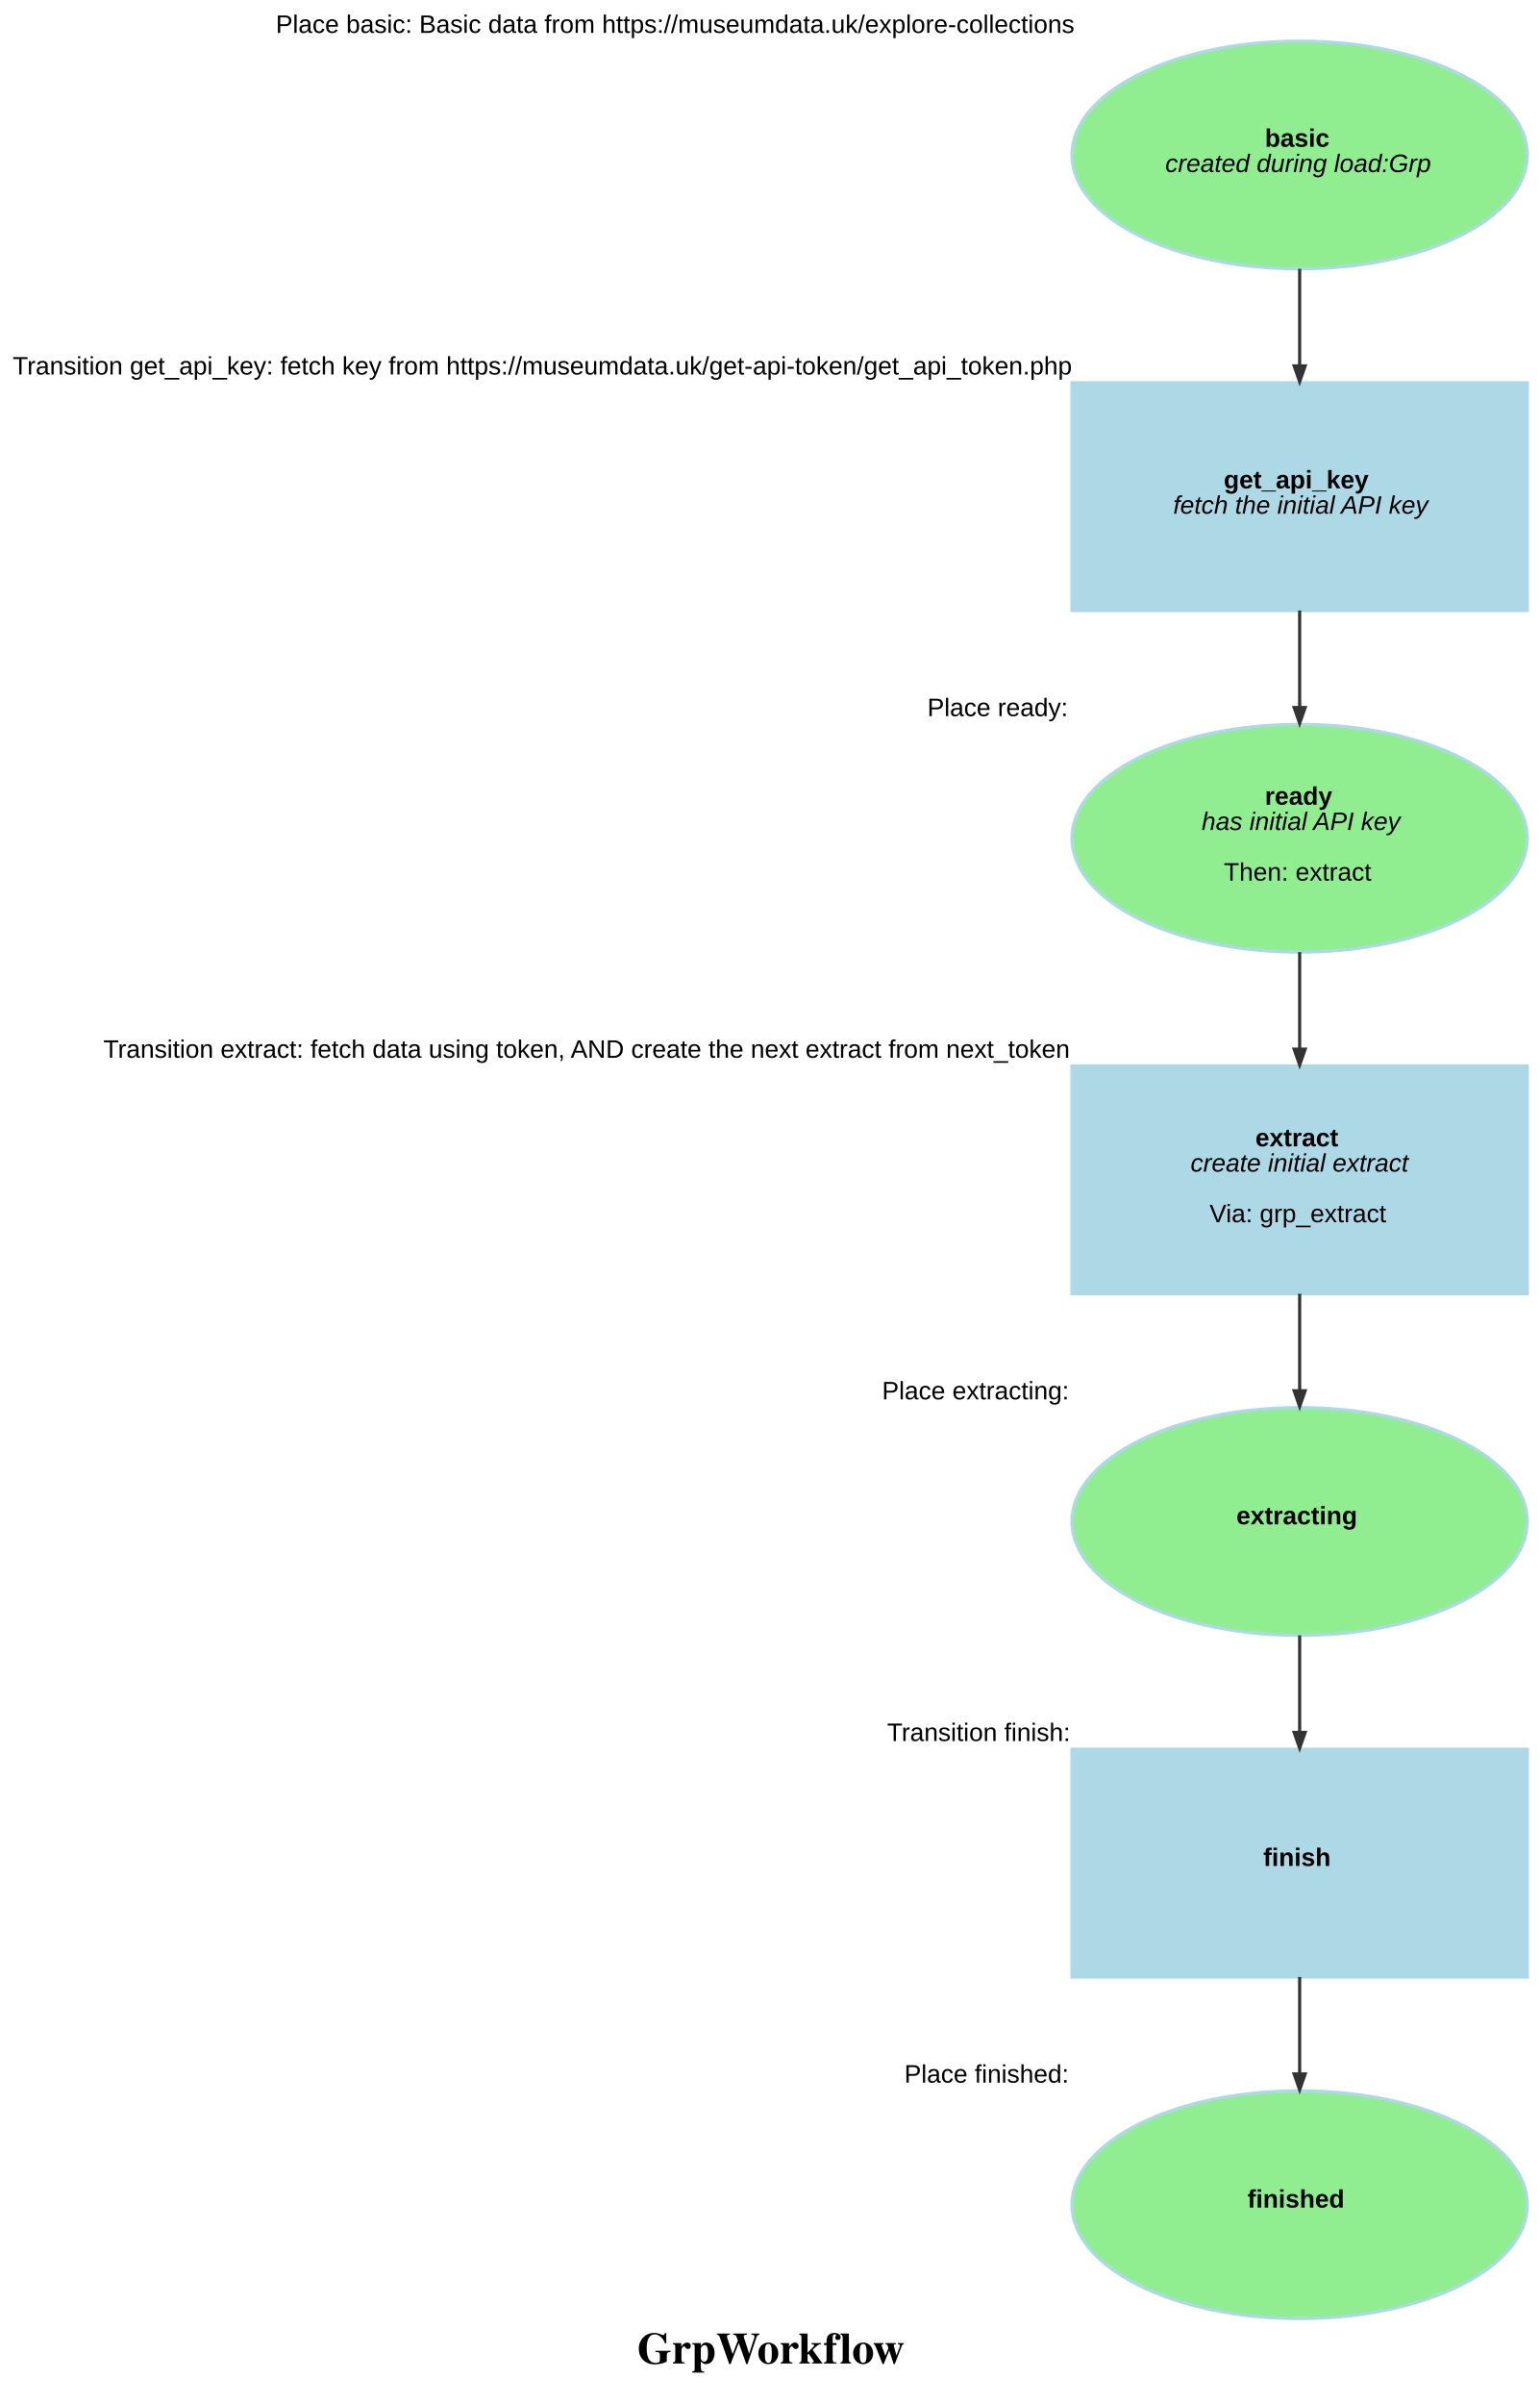
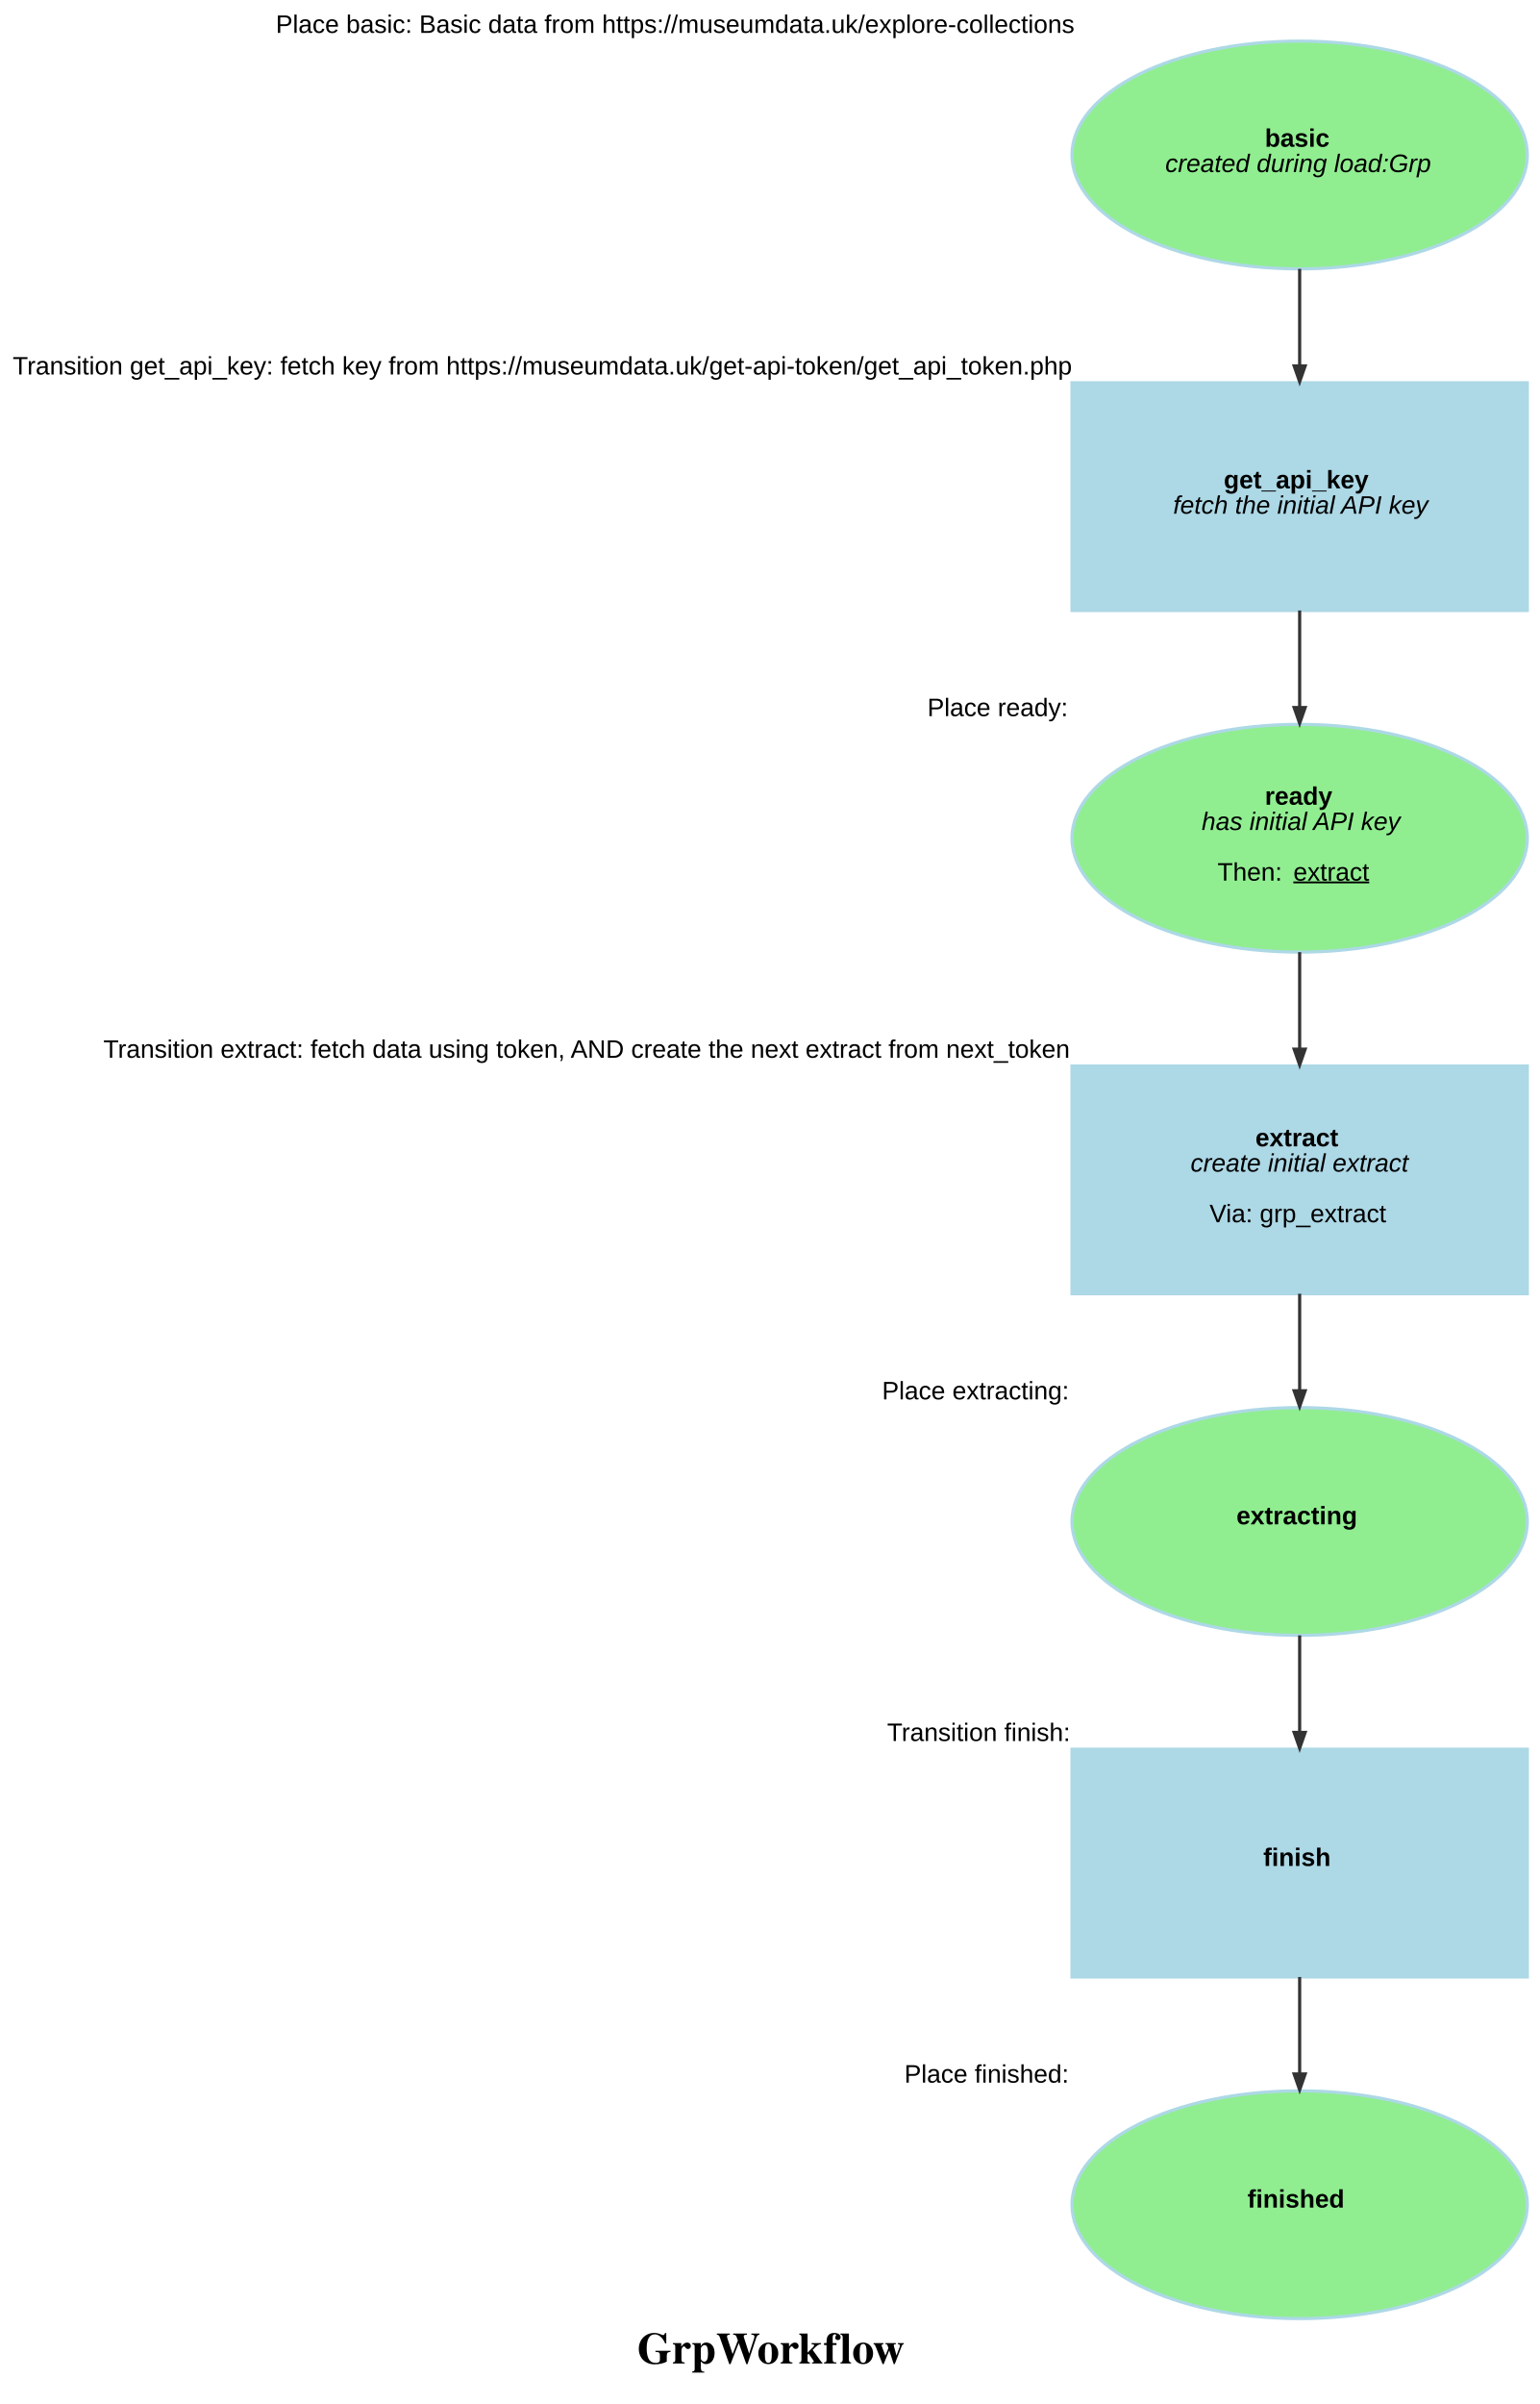
<svg xmlns="http://www.w3.org/2000/svg" width="487pt" height="760pt" viewBox="0.00 0.00 487.00 760.00">
  <g id="graph0" class="graph" transform="scale(1 1) rotate(0) translate(4 756)">
    <polygon fill="white" stroke="transparent" points="-4,4 -4,-756 483,-756 483,4 -4,4" />
    <text text-anchor="start" x="197.5" y="-8.8" font-family="Times,serif" font-weight="bold" font-size="14.00">GrpWorkflow</text>
    <g id="node1" class="node">
      <ellipse fill="lightgreen" stroke="lightBlue" cx="407" cy="-707" rx="72" ry="36" />
      <text text-anchor="start" x="396" y="-709.6" font-family="Arial" font-weight="bold" font-size="8.00">basic</text>
      <text text-anchor="start" x="364.5" y="-701.6" font-family="Arial" font-style="italic" font-size="8.00">created during load:Grp</text>
      <text text-anchor="middle" x="209.5" y="-745.6" font-family="Arial" font-size="8.00">Place basic: Basic data from https://museumdata.uk/explore-collections</text>
    </g>
    <g id="node5" class="node">
      <polygon fill="lightBlue" stroke="lightBlue" points="479,-635 335,-635 335,-563 479,-563 479,-635" />
      <text text-anchor="start" x="383" y="-601.6" font-family="Arial" font-weight="bold" font-size="8.00">get_api_key</text>
      <text text-anchor="start" x="367" y="-593.6" font-family="Arial" font-style="italic" font-size="8.00">fetch the initial API key</text>
      <text text-anchor="middle" x="167.5" y="-637.6" font-family="Arial" font-size="8.00">Transition get_api_key: fetch key from https://museumdata.uk/get-api-token/get_api_token.php</text>
    </g>
    <g id="edge1" class="edge">
      <path fill="none" stroke="#333333" d="M407,-671C407,-661.24 407,-650.56 407,-640.51" />
      <polygon fill="#333333" stroke="#333333" points="408.75,-640.33 407,-635.33 405.25,-640.33 408.75,-640.33" />
    </g>
    <g id="node2" class="node">
      <ellipse fill="lightgreen" stroke="lightBlue" cx="407" cy="-491" rx="72" ry="36" />
      <text text-anchor="start" x="396" y="-501.6" font-family="Arial" font-weight="bold" font-size="8.00">ready</text>
      <text text-anchor="start" x="376" y="-493.6" font-family="Arial" font-style="italic" font-size="8.00">has initial API key</text>
-       <text text-anchor="start" x="383" y="-477.6" font-family="Arial" font-size="8.00">Then: extract</text>
+       <text text-anchor="start" x="381" y="-477.6" font-family="Arial" font-size="8.00">Then: </text>
+       <text text-anchor="start" x="405" y="-477.6" font-family="Arial" text-decoration="underline" font-size="8.00">extract</text>
+       <text text-anchor="start" x="430" y="-477.6" font-family="Arial" font-size="8.00"> </text>
      <text text-anchor="middle" x="311.5" y="-529.6" font-family="Arial" font-size="8.00">Place ready: </text>
    </g>
    <g id="node6" class="node">
      <polygon fill="lightBlue" stroke="lightBlue" points="479,-419 335,-419 335,-347 479,-347 479,-419" />
      <text text-anchor="start" x="393" y="-393.6" font-family="Arial" font-weight="bold" font-size="8.00">extract</text>
      <text text-anchor="start" x="372.5" y="-385.6" font-family="Arial" font-style="italic" font-size="8.00">create initial extract</text>
      <text text-anchor="start" x="378.5" y="-369.6" font-family="Arial" font-size="8.00">Via: grp_extract</text>
      <text text-anchor="middle" x="181.5" y="-421.6" font-family="Arial" font-size="8.00">Transition extract: fetch data using token, AND create the next extract from next_token</text>
    </g>
    <g id="edge3" class="edge">
      <path fill="none" stroke="#333333" d="M407,-455C407,-445.24 407,-434.56 407,-424.51" />
      <polygon fill="#333333" stroke="#333333" points="408.75,-424.33 407,-419.33 405.25,-424.33 408.75,-424.33" />
    </g>
    <g id="node3" class="node">
      <ellipse fill="lightgreen" stroke="lightBlue" cx="407" cy="-275" rx="72" ry="36" />
      <text text-anchor="start" x="387" y="-274.1" font-family="Arial" font-weight="bold" font-size="8.00">extracting</text>
      <text text-anchor="middle" x="304.5" y="-313.6" font-family="Arial" font-size="8.00">Place extracting: </text>
    </g>
    <g id="node7" class="node">
      <polygon fill="lightBlue" stroke="lightBlue" points="479,-203 335,-203 335,-131 479,-131 479,-203" />
      <text text-anchor="start" x="395.5" y="-166.1" font-family="Arial" font-weight="bold" font-size="8.00">finish</text>
      <text text-anchor="middle" x="305.5" y="-205.6" font-family="Arial" font-size="8.00">Transition finish: </text>
    </g>
    <g id="edge5" class="edge">
      <path fill="none" stroke="#333333" d="M407,-239C407,-229.24 407,-218.56 407,-208.51" />
      <polygon fill="#333333" stroke="#333333" points="408.75,-208.33 407,-203.33 405.25,-208.33 408.75,-208.33" />
    </g>
    <g id="node4" class="node">
      <ellipse fill="lightgreen" stroke="lightBlue" cx="407" cy="-59" rx="72" ry="36" />
      <text text-anchor="start" x="390.5" y="-58.1" font-family="Arial" font-weight="bold" font-size="8.00">finished</text>
      <text text-anchor="middle" x="308" y="-97.6" font-family="Arial" font-size="8.00">Place finished: </text>
    </g>
    <g id="edge2" class="edge">
      <path fill="none" stroke="#333333" d="M407,-563C407,-553.24 407,-542.56 407,-532.51" />
      <polygon fill="#333333" stroke="#333333" points="408.75,-532.33 407,-527.33 405.25,-532.33 408.75,-532.33" />
    </g>
    <g id="edge4" class="edge">
      <path fill="none" stroke="#333333" d="M407,-347C407,-337.24 407,-326.56 407,-316.51" />
      <polygon fill="#333333" stroke="#333333" points="408.75,-316.33 407,-311.33 405.25,-316.33 408.75,-316.33" />
    </g>
    <g id="edge6" class="edge">
      <path fill="none" stroke="#333333" d="M407,-131C407,-121.24 407,-110.56 407,-100.51" />
      <polygon fill="#333333" stroke="#333333" points="408.75,-100.33 407,-95.33 405.25,-100.33 408.75,-100.33" />
    </g>
  </g>
</svg>
